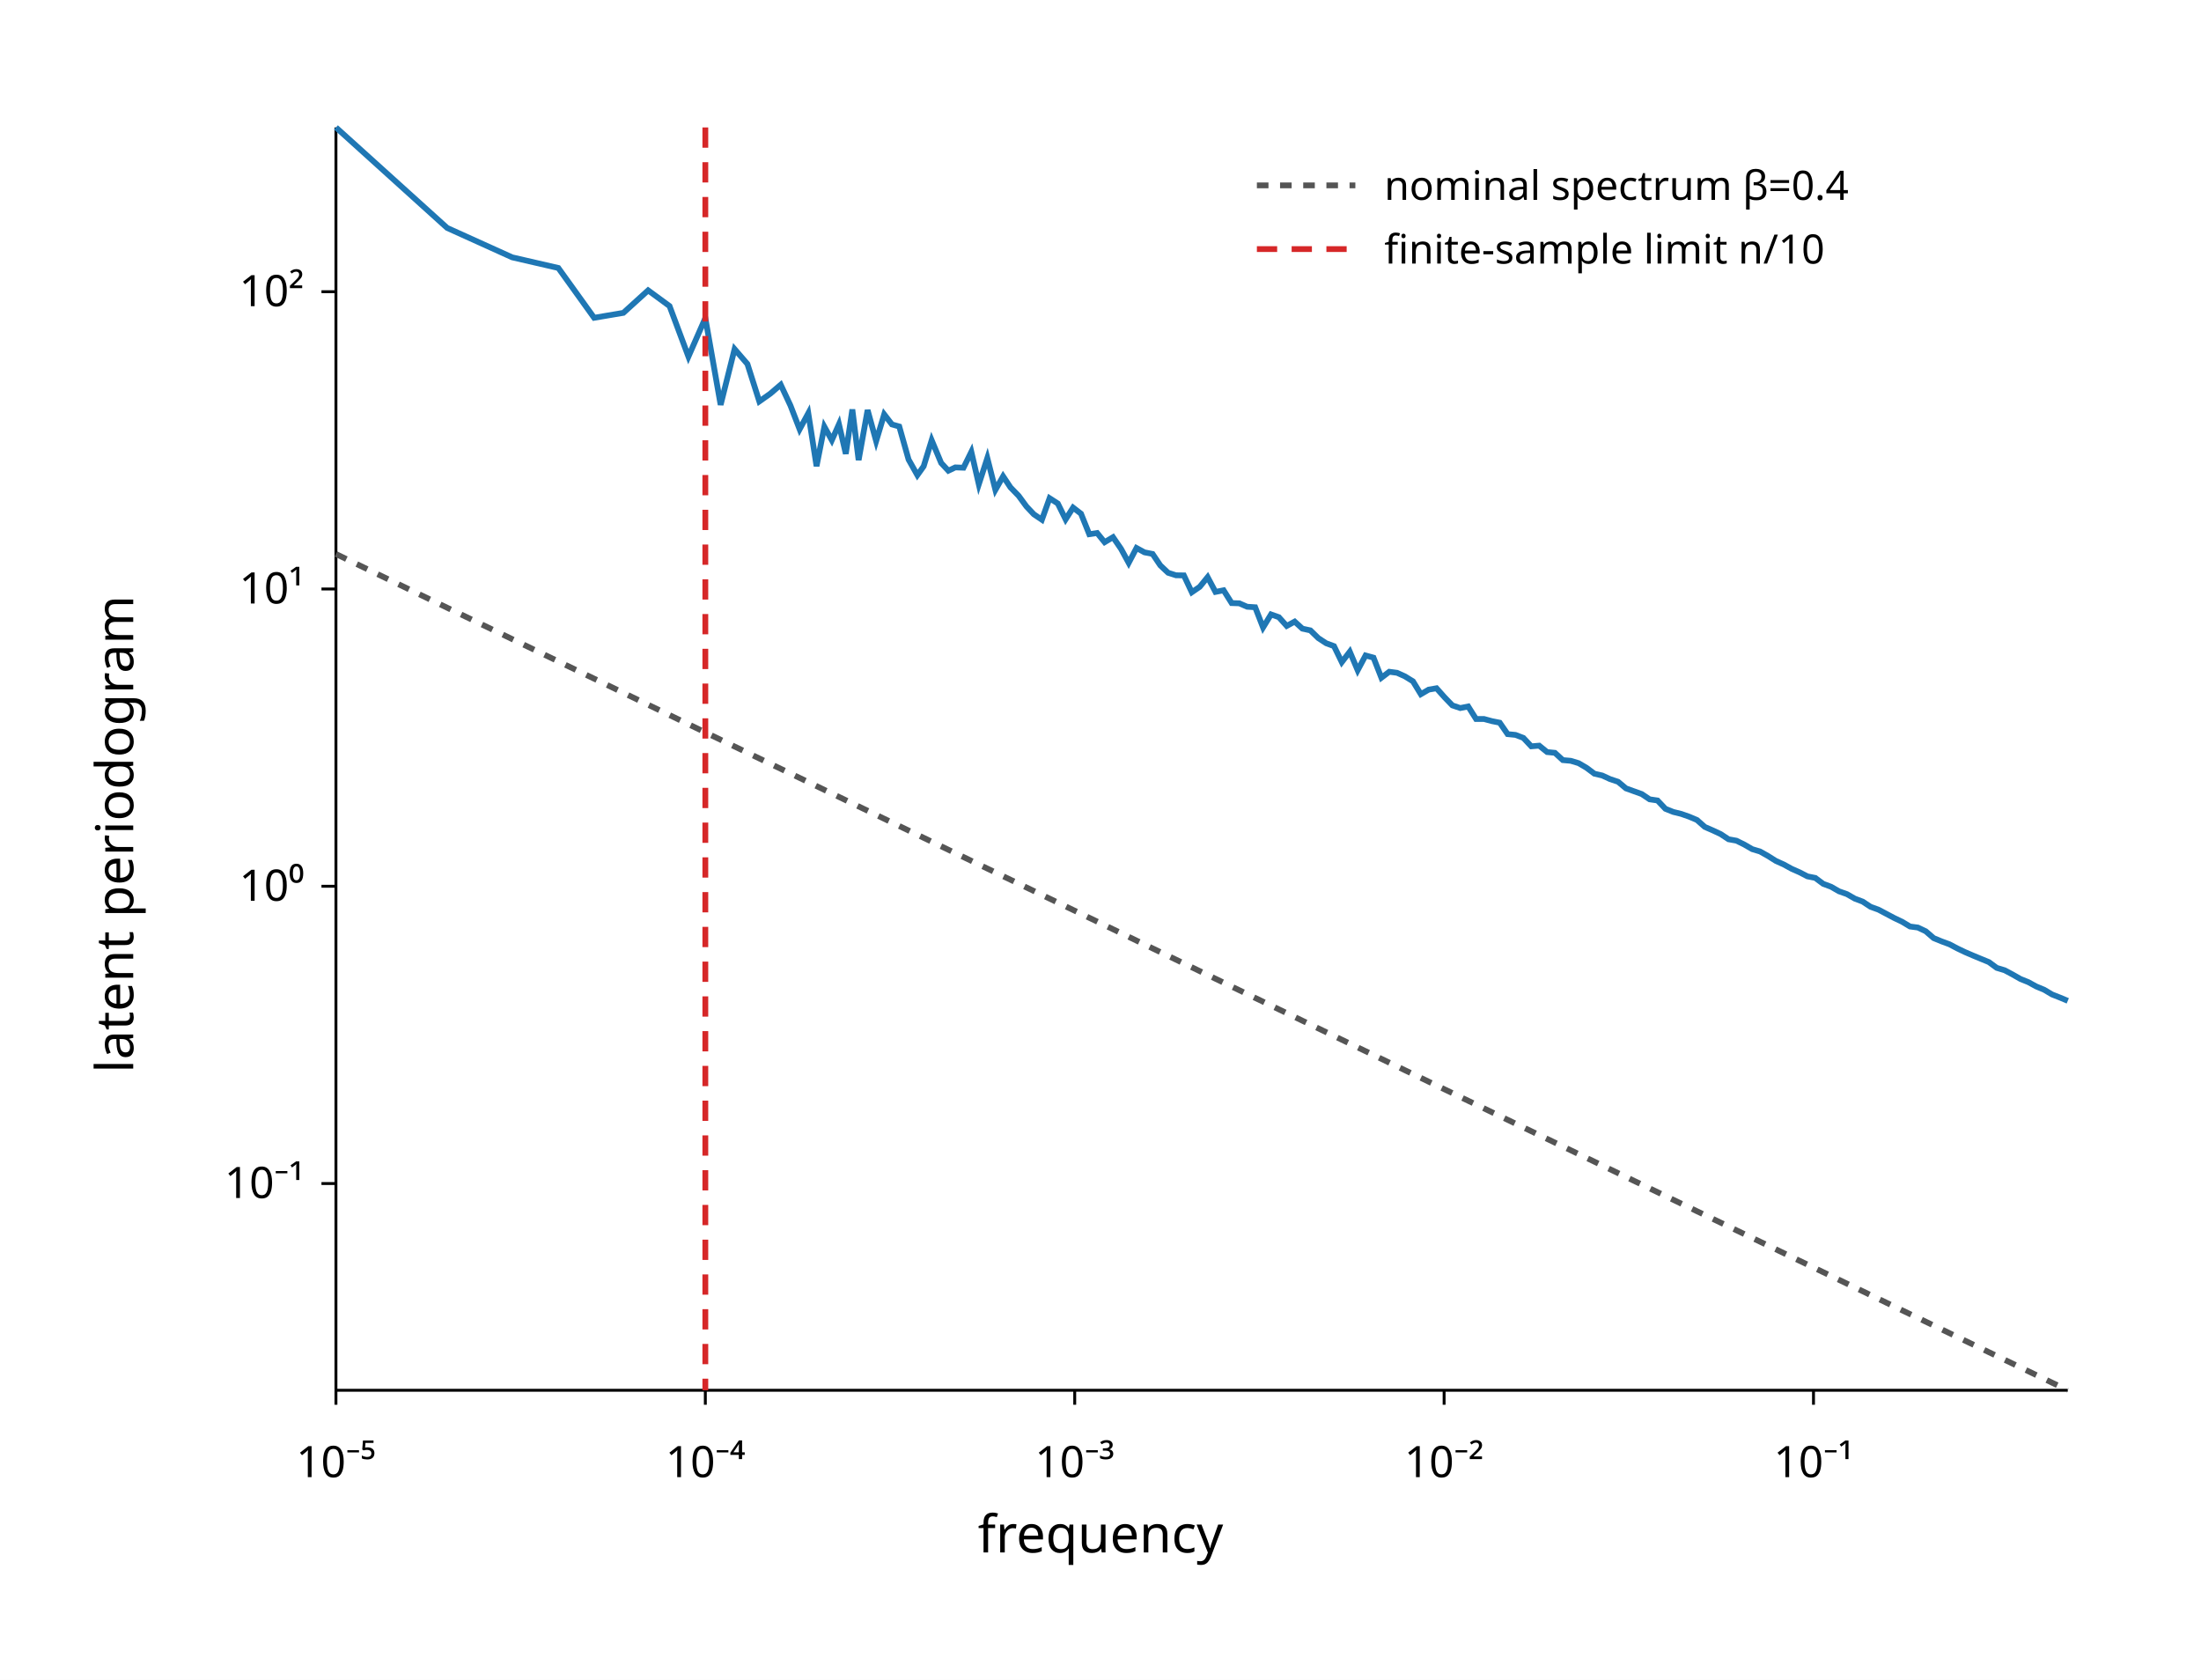
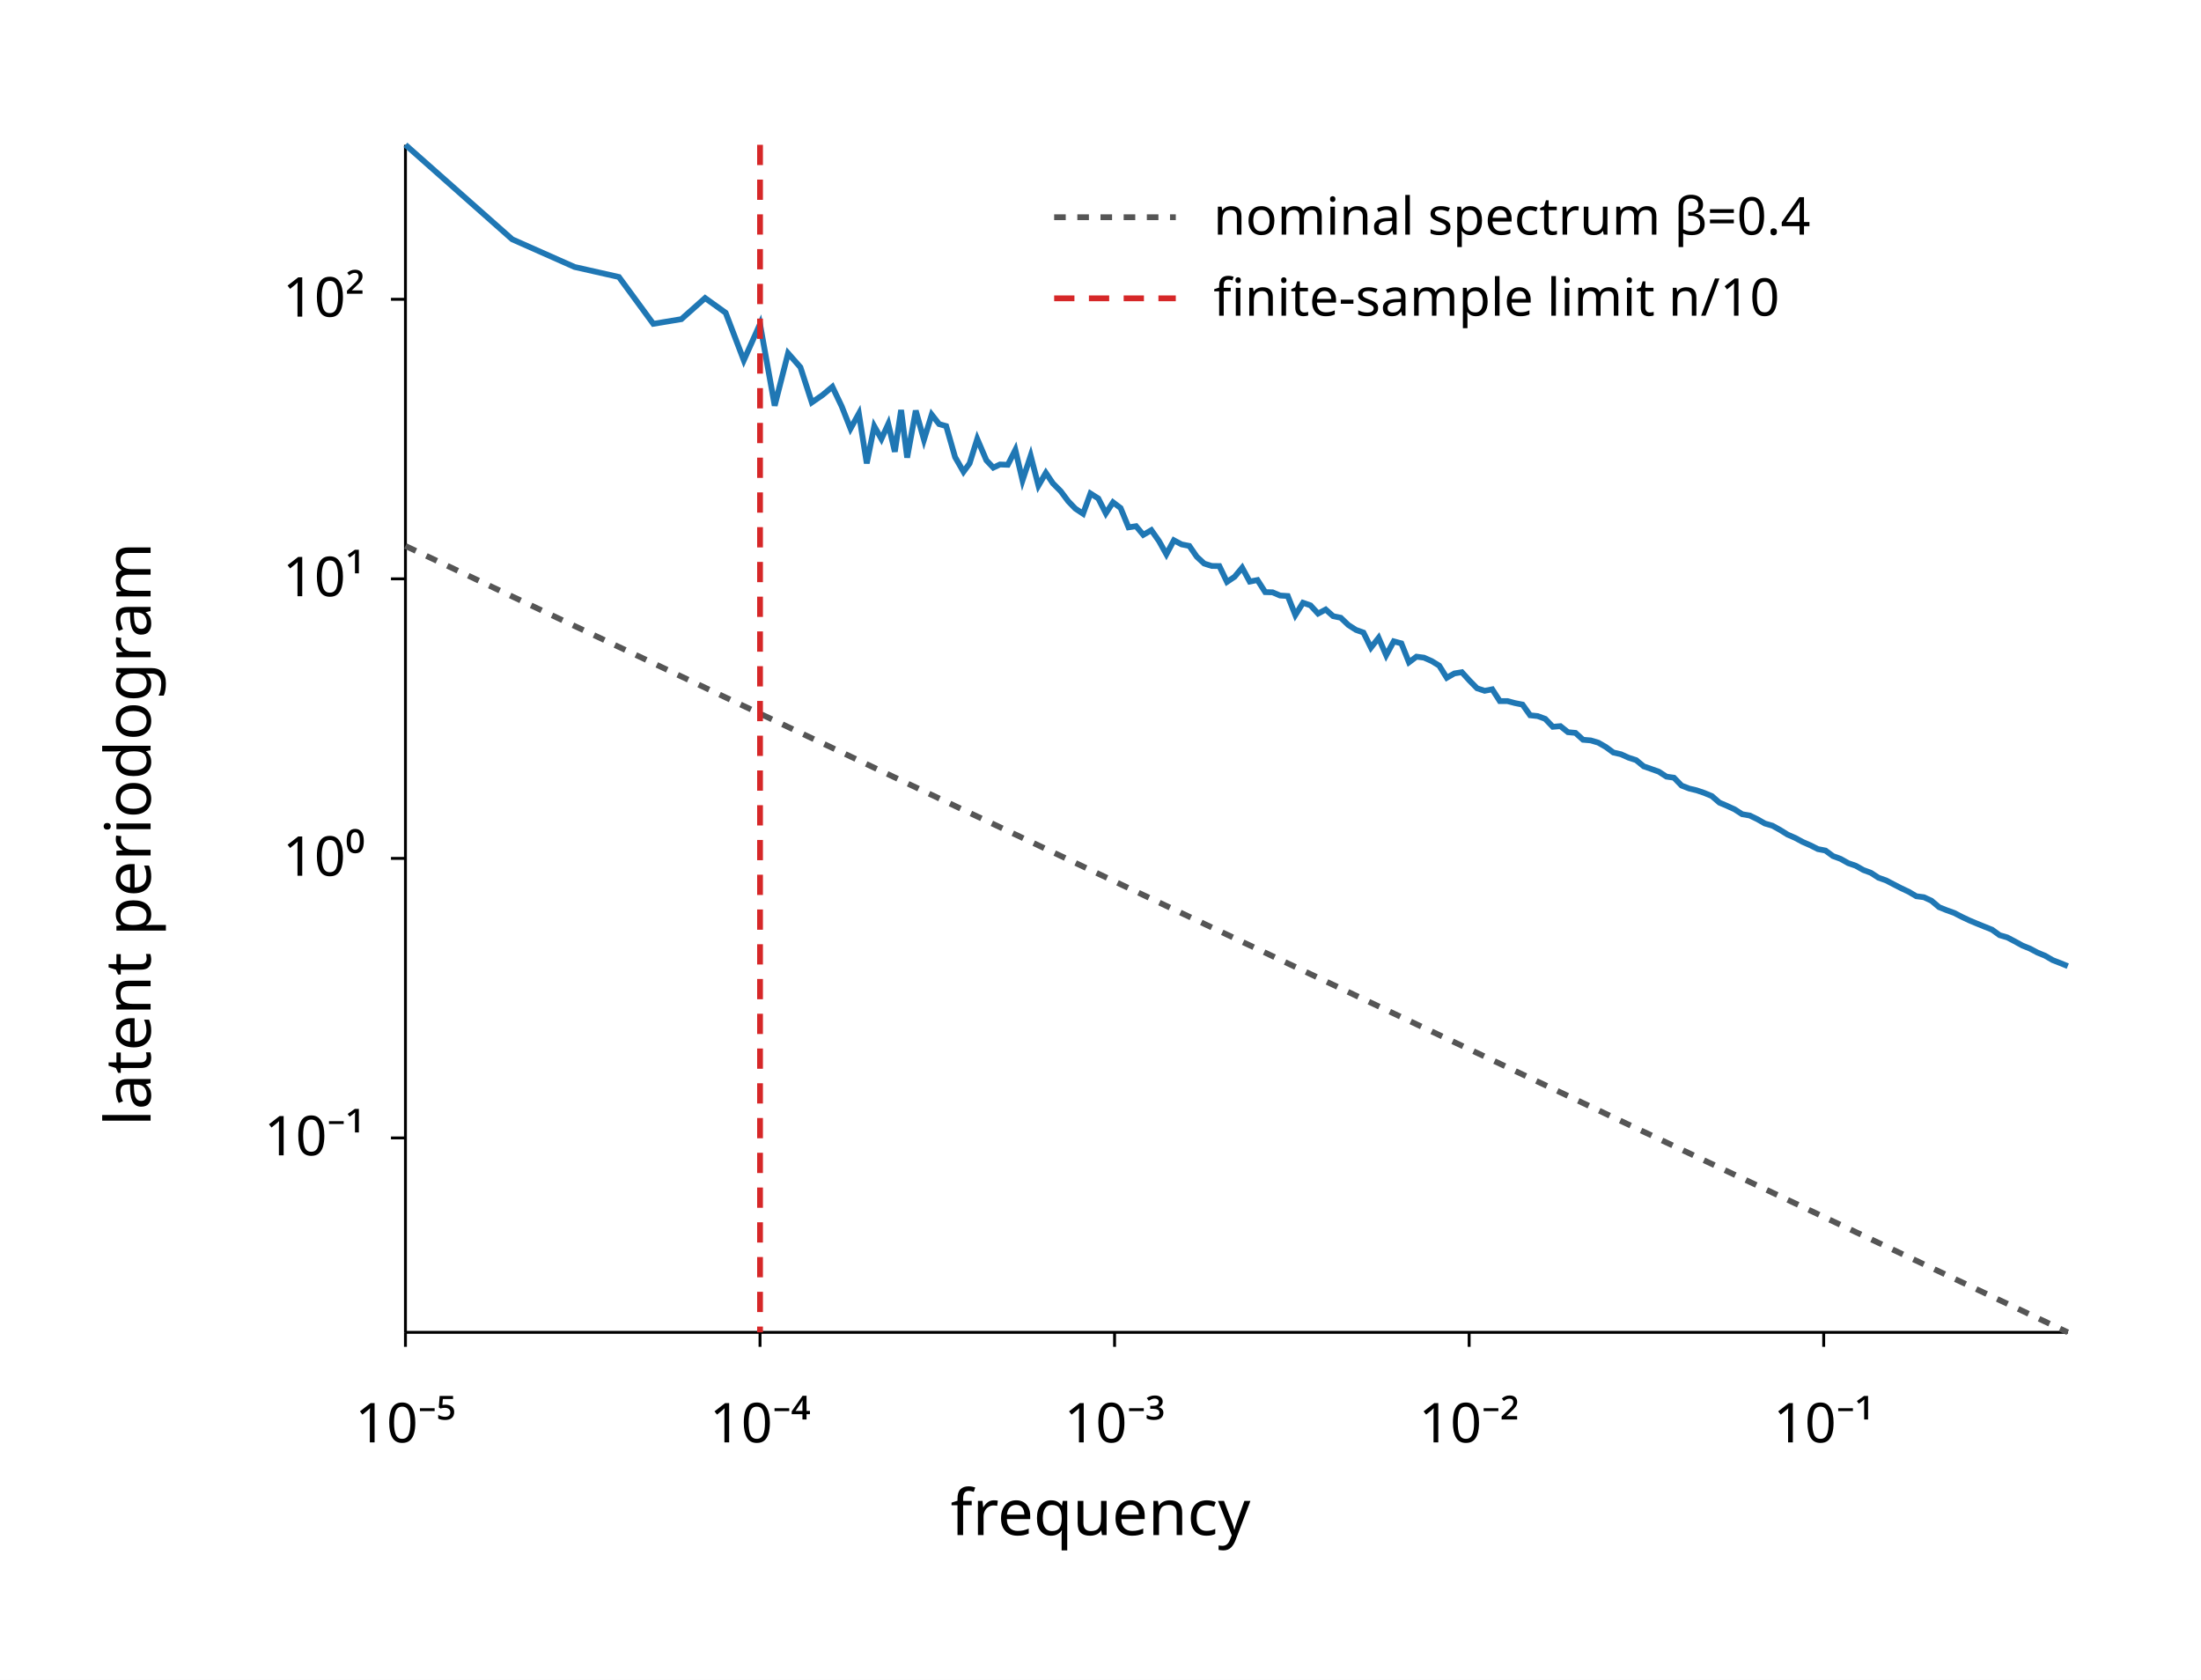
<svg xmlns="http://www.w3.org/2000/svg" width="760" height="580" viewBox="0 0 760 580">
  <rect width="100%" height="100%" fill="white" />
-   <line x1="116" y1="480" x2="714" y2="480" stroke="black" />
-   <line x1="116" y1="44" x2="116" y2="480" stroke="black" />
-   <line x1="116.0" y1="480" x2="116.0" y2="485" stroke="black" />
-   <text x="116.0" y="510" text-anchor="middle" font-family="sans-serif" font-size="15">10⁻⁵</text>
-   <line x1="243.549" y1="480" x2="243.549" y2="485" stroke="black" />
-   <text x="243.549" y="510" text-anchor="middle" font-family="sans-serif" font-size="15">10⁻⁴</text>
-   <line x1="371.099" y1="480" x2="371.099" y2="485" stroke="black" />
-   <text x="371.099" y="510" text-anchor="middle" font-family="sans-serif" font-size="15">10⁻³</text>
-   <line x1="498.648" y1="480" x2="498.648" y2="485" stroke="black" />
-   <text x="498.648" y="510" text-anchor="middle" font-family="sans-serif" font-size="15">10⁻²</text>
-   <line x1="626.197" y1="480" x2="626.197" y2="485" stroke="black" />
-   <text x="626.197" y="510" text-anchor="middle" font-family="sans-serif" font-size="15">10⁻¹</text>
-   <line x1="111" y1="408.624" x2="116" y2="408.624" stroke="black" />
-   <text x="105" y="413.624" text-anchor="end" font-family="sans-serif" font-size="15">10⁻¹</text>
-   <line x1="111" y1="305.987" x2="116" y2="305.987" stroke="black" />
-   <text x="105" y="310.987" text-anchor="end" font-family="sans-serif" font-size="15">10⁰</text>
-   <line x1="111" y1="203.351" x2="116" y2="203.351" stroke="black" />
-   <text x="105" y="208.351" text-anchor="end" font-family="sans-serif" font-size="15">10¹</text>
-   <line x1="111" y1="100.714" x2="116" y2="100.714" stroke="black" />
-   <text x="105" y="105.714" text-anchor="end" font-family="sans-serif" font-size="15">10²</text>
-   <polyline fill="none" stroke="#555555" stroke-width="2" stroke-dasharray="4 4" points="116.0,191.28 154.4,209.82 176.86,220.66 192.79,228.36 205.15,234.32 215.25,239.2 223.79,243.32 231.19,246.89 237.71,250.04 243.55,252.86 248.83,255.41 253.65,257.74 258.08,259.88 262.19,261.86 266.01,263.71 269.58,265.43 272.94,267.05 276.11,268.58 279.1,270.03 281.95,271.4 284.65,272.71 287.23,273.95 289.69,275.14 292.05,276.28 294.31,277.37 296.48,278.42 299.58,279.91 302.53,281.34 305.31,282.68 307.98,283.97 310.51,285.19 313.73,286.74 316.76,288.21 318.94,289.26 321.7,290.59 324.98,292.18 327.47,293.38 329.86,294.53 332.7,295.9 335.4,297.21 337.98,298.45 340.92,299.87 343.71,301.22 346.37,302.51 348.91,303.73 351.73,305.09 354.42,306.39 356.97,307.62 359.76,308.97 362.42,310.25 365.26,311.62 367.96,312.93 370.54,314.17 373.27,315.49 376.12,316.87 378.84,318.18 381.42,319.43 384.33,320.83 387.1,322.17 389.73,323.44 392.43,324.75 395.19,326.08 397.99,327.43 400.65,328.71 403.34,330.01 406.06,331.32 408.79,332.64 411.53,333.96 414.26,335.28 416.99,336.6 419.7,337.91 422.51,339.27 425.29,340.61 427.93,341.88 430.64,343.19 433.41,344.53 436.13,345.84 438.88,347.17 441.59,348.48 444.31,349.79 447.05,351.11 449.72,352.41 452.47,353.73 455.2,355.05 457.93,356.37 460.63,357.67 463.32,358.97 466.08,360.3 468.8,361.62 471.53,362.93 474.27,364.25 476.99,365.57 479.71,366.88 482.41,368.19 485.16,369.52 487.89,370.83 490.61,372.14 493.33,373.46 496.03,374.76 498.78,376.09 501.5,377.4 504.22,378.72 506.96,380.04 509.68,381.35 512.4,382.67 515.12,383.98 517.85,385.3 520.58,386.62 523.29,387.93 526.01,389.24 528.75,390.56 531.48,391.88 534.2,393.19 536.91,394.5 539.64,395.82 542.37,397.13 545.09,398.45 547.81,399.76 550.54,401.08 553.26,402.39 555.99,403.71 558.72,405.03 561.44,406.34 564.16,407.66 566.89,408.97 569.61,410.29 572.34,411.6 575.06,412.92 577.78,414.23 580.51,415.55 583.23,416.86 585.95,418.18 588.68,419.49 591.4,420.81 594.13,422.12 596.86,423.44 599.58,424.76 602.3,426.07 605.03,427.39 607.75,428.7 610.47,430.02 613.2,431.33 615.92,432.65 618.65,433.96 621.37,435.28 624.1,436.59 626.82,437.91 629.54,439.22 632.27,440.54 635.0,441.86 637.72,443.17 640.44,444.49 643.17,445.8 645.89,447.12 648.62,448.43 651.34,449.75 654.06,451.06 656.79,452.38 659.51,453.69 662.24,455.01 664.96,456.32 667.69,457.64 670.41,458.95 673.13,460.27 675.86,461.59 678.58,462.9 681.31,464.22 684.03,465.53 686.76,466.85 689.48,468.16 692.21,469.48 694.93,470.79 697.65,472.11 700.38,473.42 703.1,474.74 705.83,476.05 708.55,477.37 711.28,478.68 714.0,480.0" />
-   <line x1="434" y1="64" x2="468" y2="64" stroke="#555555" stroke-width="2" stroke-dasharray="4 4" />
-   <text x="478" y="69" font-family="sans-serif" font-size="14">nominal spectrum β=0.4</text>
-   <polyline fill="none" stroke="#1f77b4" stroke-width="2" points="116.0,44.0 154.4,78.69 176.86,88.85 192.79,92.52 205.15,109.72 215.25,108.01 223.79,100.25 231.19,105.67 237.71,123.12 243.55,109.82 248.83,139.77 253.65,120.53 258.08,125.67 262.19,138.59 266.01,135.89 269.58,132.83 272.94,140.01 276.11,148.21 279.1,142.67 281.95,160.95 284.65,147.32 287.23,151.98 289.69,146.47 292.05,156.68 294.31,141.37 296.48,158.85 299.58,141.58 302.53,152.29 305.31,143.06 307.98,146.53 310.51,147.25 313.73,158.66 316.76,164.04 318.94,160.98 321.7,151.99 324.98,159.84 327.47,162.52 329.86,161.37 332.7,161.48 335.4,156.0 337.98,167.2 340.92,158.15 343.71,169.13 346.37,164.45 348.91,168.28 351.73,171.18 354.42,174.85 356.97,177.55 359.76,179.44 362.42,172.01 365.26,173.84 367.96,179.31 370.54,175.25 373.27,177.36 376.12,184.44 378.84,184.02 381.42,187.2 384.33,185.47 387.1,189.51 389.73,194.34 392.43,189.2 395.19,190.7 397.99,191.26 400.65,195.21 403.34,197.75 406.06,198.62 408.79,198.66 411.53,204.48 414.26,202.61 416.99,199.26 419.7,204.36 422.51,203.8 425.29,208.22 427.93,208.3 430.64,209.48 433.41,209.66 436.13,216.65 438.88,212.14 441.59,213.09 444.31,216.11 447.05,214.61 449.72,217.05 452.47,217.64 455.2,220.3 457.93,222.09 460.63,223.08 463.32,228.61 466.08,225.0 468.8,231.41 471.53,226.3 474.27,227.06 476.99,234.0 479.71,231.93 482.41,232.29 485.16,233.54 487.89,235.23 490.61,239.68 493.33,238.09 496.03,237.63 498.78,240.72 501.5,243.54 504.22,244.46 506.96,243.91 509.68,248.23 512.4,248.23 515.12,248.97 517.85,249.51 520.58,253.46 523.29,253.73 526.01,254.76 528.75,257.67 531.48,257.44 534.2,259.65 536.91,259.92 539.64,262.43 542.37,262.67 545.09,263.49 547.81,265.08 550.54,267.12 553.26,267.75 555.99,269.01 558.72,269.91 561.44,272.19 564.16,273.17 566.89,274.15 569.61,275.97 572.34,276.37 575.06,279.24 577.78,280.33 580.51,281.0 583.23,281.95 585.95,283.1 588.68,285.51 591.4,286.69 594.13,287.96 596.86,289.76 599.58,290.25 602.3,291.59 605.03,293.17 607.75,293.99 610.47,295.52 613.2,297.24 615.92,298.46 618.65,299.96 621.37,301.16 624.1,302.57 626.82,303.11 629.54,305.14 632.27,306.16 635.0,307.73 637.72,308.69 640.44,310.25 643.17,311.28 645.89,313.07 648.62,314.06 651.34,315.5 654.06,316.94 656.79,318.24 659.51,319.88 662.24,320.24 664.96,321.53 667.69,323.89 670.41,325.01 673.13,326.01 675.86,327.45 678.58,328.75 681.31,329.92 684.03,331.05 686.76,332.17 689.48,334.17 692.21,334.99 694.93,336.44 697.65,337.99 700.38,339.09 703.1,340.58 705.83,341.71 708.55,343.33 711.28,344.41 714.0,345.55" />
-   <line x1="243.55" y1="44" x2="243.55" y2="480" stroke="#d62728" stroke-width="2" stroke-dasharray="7 5" />
-   <line x1="434" y1="86" x2="468" y2="86" stroke="#d62728" stroke-width="2" stroke-dasharray="7 5" />
-   <text x="478" y="91" font-family="sans-serif" font-size="14">finite-sample limit n/10</text>
-   <text x="380.0" y="536" text-anchor="middle" font-family="sans-serif" font-size="18">frequency</text>
-   <text x="46" y="288.0" transform="rotate(-90 46 288.0)" text-anchor="middle" font-family="sans-serif" font-size="18">latent periodogram</text>
+   <line x1="140" y1="460" x2="714" y2="460" stroke="black" />
+   <line x1="140" y1="50" x2="140" y2="460" stroke="black" />
+   <line x1="140.0" y1="460" x2="140.0" y2="465" stroke="black" />
+   <text x="140.0" y="498" text-anchor="middle" font-family="sans-serif" font-size="19">10⁻⁵</text>
+   <line x1="262.43" y1="460" x2="262.43" y2="465" stroke="black" />
+   <text x="262.43" y="498" text-anchor="middle" font-family="sans-serif" font-size="19">10⁻⁴</text>
+   <line x1="384.861" y1="460" x2="384.861" y2="465" stroke="black" />
+   <text x="384.861" y="498" text-anchor="middle" font-family="sans-serif" font-size="19">10⁻³</text>
+   <line x1="507.291" y1="460" x2="507.291" y2="465" stroke="black" />
+   <text x="507.291" y="498" text-anchor="middle" font-family="sans-serif" font-size="19">10⁻²</text>
+   <line x1="629.721" y1="460" x2="629.721" y2="465" stroke="black" />
+   <text x="629.721" y="498" text-anchor="middle" font-family="sans-serif" font-size="19">10⁻¹</text>
+   <line x1="135" y1="392.88" x2="140" y2="392.88" stroke="black" />
+   <text x="126" y="398.88" text-anchor="end" font-family="sans-serif" font-size="19">10⁻¹</text>
+   <line x1="135" y1="296.364" x2="140" y2="296.364" stroke="black" />
+   <text x="126" y="302.364" text-anchor="end" font-family="sans-serif" font-size="19">10⁰</text>
+   <line x1="135" y1="199.848" x2="140" y2="199.848" stroke="black" />
+   <text x="126" y="205.848" text-anchor="end" font-family="sans-serif" font-size="19">10¹</text>
+   <line x1="135" y1="103.332" x2="140" y2="103.332" stroke="black" />
+   <text x="126" y="109.332" text-anchor="end" font-family="sans-serif" font-size="19">10²</text>
+   <polyline fill="none" stroke="#555555" stroke-width="2" stroke-dasharray="4 4" points="140.0,188.5 176.86,205.93 198.41,216.13 213.71,223.36 225.58,228.97 235.27,233.56 243.47,237.44 250.57,240.8 256.83,243.76 262.43,246.41 267.5,248.8 272.12,250.99 276.38,253.01 280.32,254.87 283.99,256.6 287.42,258.23 290.64,259.75 293.68,261.19 296.56,262.55 299.29,263.84 301.88,265.07 304.35,266.24 306.72,267.35 308.98,268.43 311.15,269.45 313.24,270.44 316.21,271.84 319.04,273.18 321.72,274.45 324.28,275.66 326.71,276.81 329.79,278.27 332.7,279.65 334.79,280.64 337.44,281.89 340.6,283.38 342.99,284.51 345.28,285.59 348.0,286.88 350.6,288.11 353.07,289.28 355.89,290.61 358.57,291.88 361.13,293.09 363.56,294.24 366.27,295.52 368.85,296.74 371.3,297.9 373.98,299.17 376.53,300.37 379.25,301.66 381.85,302.89 384.32,304.06 386.94,305.3 389.68,306.6 392.29,307.83 394.77,309.0 397.56,310.32 400.22,311.58 402.75,312.78 405.34,314.0 407.99,315.25 410.67,316.52 413.23,317.73 415.81,318.96 418.42,320.19 421.04,321.43 423.67,322.67 426.29,323.91 428.91,325.15 431.52,326.38 434.21,327.66 436.87,328.92 439.41,330.12 442.01,331.35 444.67,332.61 447.28,333.84 449.92,335.09 452.52,336.32 455.13,337.56 457.76,338.8 460.33,340.01 462.96,341.26 465.59,342.5 468.2,343.74 470.8,344.97 473.38,346.19 476.03,347.44 478.64,348.68 481.26,349.92 483.89,351.16 486.51,352.39 489.11,353.63 491.7,354.85 494.35,356.1 496.96,357.34 499.57,358.58 502.18,359.81 504.78,361.04 507.42,362.29 510.03,363.52 512.64,364.76 515.27,366.0 517.88,367.24 520.49,368.47 523.1,369.71 525.72,370.95 528.35,372.19 530.95,373.42 533.56,374.65 536.18,375.89 538.8,377.13 541.41,378.37 544.02,379.6 546.63,380.84 549.26,382.08 551.87,383.31 554.48,384.55 557.1,385.79 559.71,387.02 562.33,388.26 564.95,389.5 567.56,390.74 570.18,391.97 572.79,393.21 575.41,394.45 578.02,395.68 580.64,396.92 583.25,398.15 585.86,399.39 588.48,400.63 591.09,401.86 593.71,403.1 596.32,404.34 598.94,405.58 601.56,406.81 604.17,408.05 606.79,409.29 609.4,410.52 612.02,411.76 614.63,413.0 617.24,414.23 619.86,415.47 622.48,416.71 625.09,417.95 627.71,419.18 630.32,420.42 632.93,421.66 635.55,422.89 638.17,424.13 640.78,425.37 643.39,426.6 646.01,427.84 648.62,429.08 651.24,430.31 653.85,431.55 656.47,432.79 659.09,434.03 661.7,435.26 664.31,436.5 666.93,437.74 669.55,438.97 672.16,440.21 674.77,441.45 677.39,442.68 680.0,443.92 682.62,445.16 685.23,446.39 687.85,447.63 690.46,448.87 693.08,450.1 695.7,451.34 698.31,452.58 700.92,453.82 703.54,455.05 706.15,456.29 708.77,457.53 711.39,458.76 714.0,460.0" />
+   <line x1="364" y1="75" x2="406" y2="75" stroke="#555555" stroke-width="2" stroke-dasharray="4 4" />
+   <text x="419" y="81" font-family="sans-serif" font-size="18">nominal spectrum β=0.4</text>
+   <polyline fill="none" stroke="#1f77b4" stroke-width="2" points="140.0,50.0 176.86,82.62 198.41,92.18 213.71,95.63 225.58,111.8 235.27,110.19 243.47,102.9 250.57,107.99 256.83,124.4 262.43,111.89 267.5,140.06 272.12,121.96 276.38,126.8 280.32,138.94 283.99,136.41 287.42,133.54 290.64,140.29 293.68,147.99 296.56,142.79 299.29,159.98 301.88,147.16 304.35,151.54 306.72,146.36 308.98,155.96 311.15,141.56 313.24,158.0 316.21,141.76 319.04,151.83 321.72,143.15 324.28,146.42 326.71,147.1 329.79,157.82 332.7,162.88 334.79,160.01 337.44,151.55 340.6,158.93 342.99,161.45 345.28,160.37 348.0,160.47 350.6,155.32 353.07,165.86 355.89,157.34 358.57,167.66 361.13,163.26 363.56,166.87 366.27,169.6 368.85,173.05 371.3,175.59 373.98,177.37 376.53,170.38 379.25,172.1 381.85,177.24 384.32,173.42 386.94,175.4 389.68,182.07 392.29,181.67 394.77,184.66 397.56,183.04 400.22,186.84 402.75,191.37 405.34,186.54 407.99,187.95 410.67,188.48 413.23,192.19 415.81,194.58 418.42,195.4 421.04,195.44 423.67,200.91 426.29,199.15 428.91,196.0 431.52,200.79 434.21,200.27 436.87,204.43 439.41,204.5 442.01,205.61 444.67,205.78 447.28,212.36 449.92,208.11 452.52,209.01 455.13,211.85 457.76,210.44 460.33,212.73 462.96,213.28 465.59,215.79 468.2,217.47 470.8,218.4 473.38,223.6 476.03,220.21 478.64,226.24 481.26,221.42 483.89,222.14 486.51,228.67 489.11,226.72 491.7,227.06 494.35,228.23 496.96,229.82 499.57,234.01 502.18,232.51 504.78,232.08 507.42,234.99 510.03,237.64 512.64,238.5 515.27,237.99 517.88,242.05 520.49,242.05 523.1,242.74 525.72,243.26 528.35,246.96 530.95,247.23 533.56,248.19 536.18,250.93 538.8,250.71 541.41,252.79 544.02,253.04 546.63,255.41 549.26,255.63 551.87,256.4 554.48,257.89 557.1,259.81 559.71,260.41 562.33,261.59 564.95,262.44 567.56,264.58 570.18,265.5 572.79,266.43 575.41,268.13 578.02,268.51 580.64,271.22 583.25,272.24 585.86,272.87 588.48,273.76 591.09,274.84 593.71,277.11 596.32,278.22 598.94,279.42 601.56,281.11 604.17,281.56 606.79,282.82 609.4,284.31 612.02,285.08 614.63,286.52 617.24,288.14 619.86,289.28 622.48,290.69 625.09,291.83 627.71,293.15 630.32,293.66 632.93,295.57 635.55,296.53 638.17,298.0 640.78,298.9 643.39,300.37 646.01,301.34 648.62,303.03 651.24,303.96 653.85,305.31 656.47,306.66 659.09,307.89 661.7,309.43 664.31,309.77 666.93,310.98 669.55,313.2 672.16,314.25 674.77,315.19 677.39,316.54 680.0,317.77 682.62,318.87 685.23,319.93 687.85,320.98 690.46,322.87 693.08,323.64 695.7,325.01 698.31,326.45 700.92,327.5 703.54,328.89 706.15,329.96 708.77,331.48 711.39,332.5 714.0,333.57" />
+   <line x1="262.44" y1="50" x2="262.44" y2="460" stroke="#d62728" stroke-width="2" stroke-dasharray="7 5" />
+   <line x1="364" y1="103" x2="406" y2="103" stroke="#d62728" stroke-width="2" stroke-dasharray="7 5" />
+   <text x="419" y="109" font-family="sans-serif" font-size="18">finite-sample limit n/10</text>
+   <text x="380.0" y="530" text-anchor="middle" font-family="sans-serif" font-size="22">frequency</text>
+   <text x="52" y="288.0" transform="rotate(-90 52 288.0)" text-anchor="middle" font-family="sans-serif" font-size="22">latent periodogram</text>
</svg>
